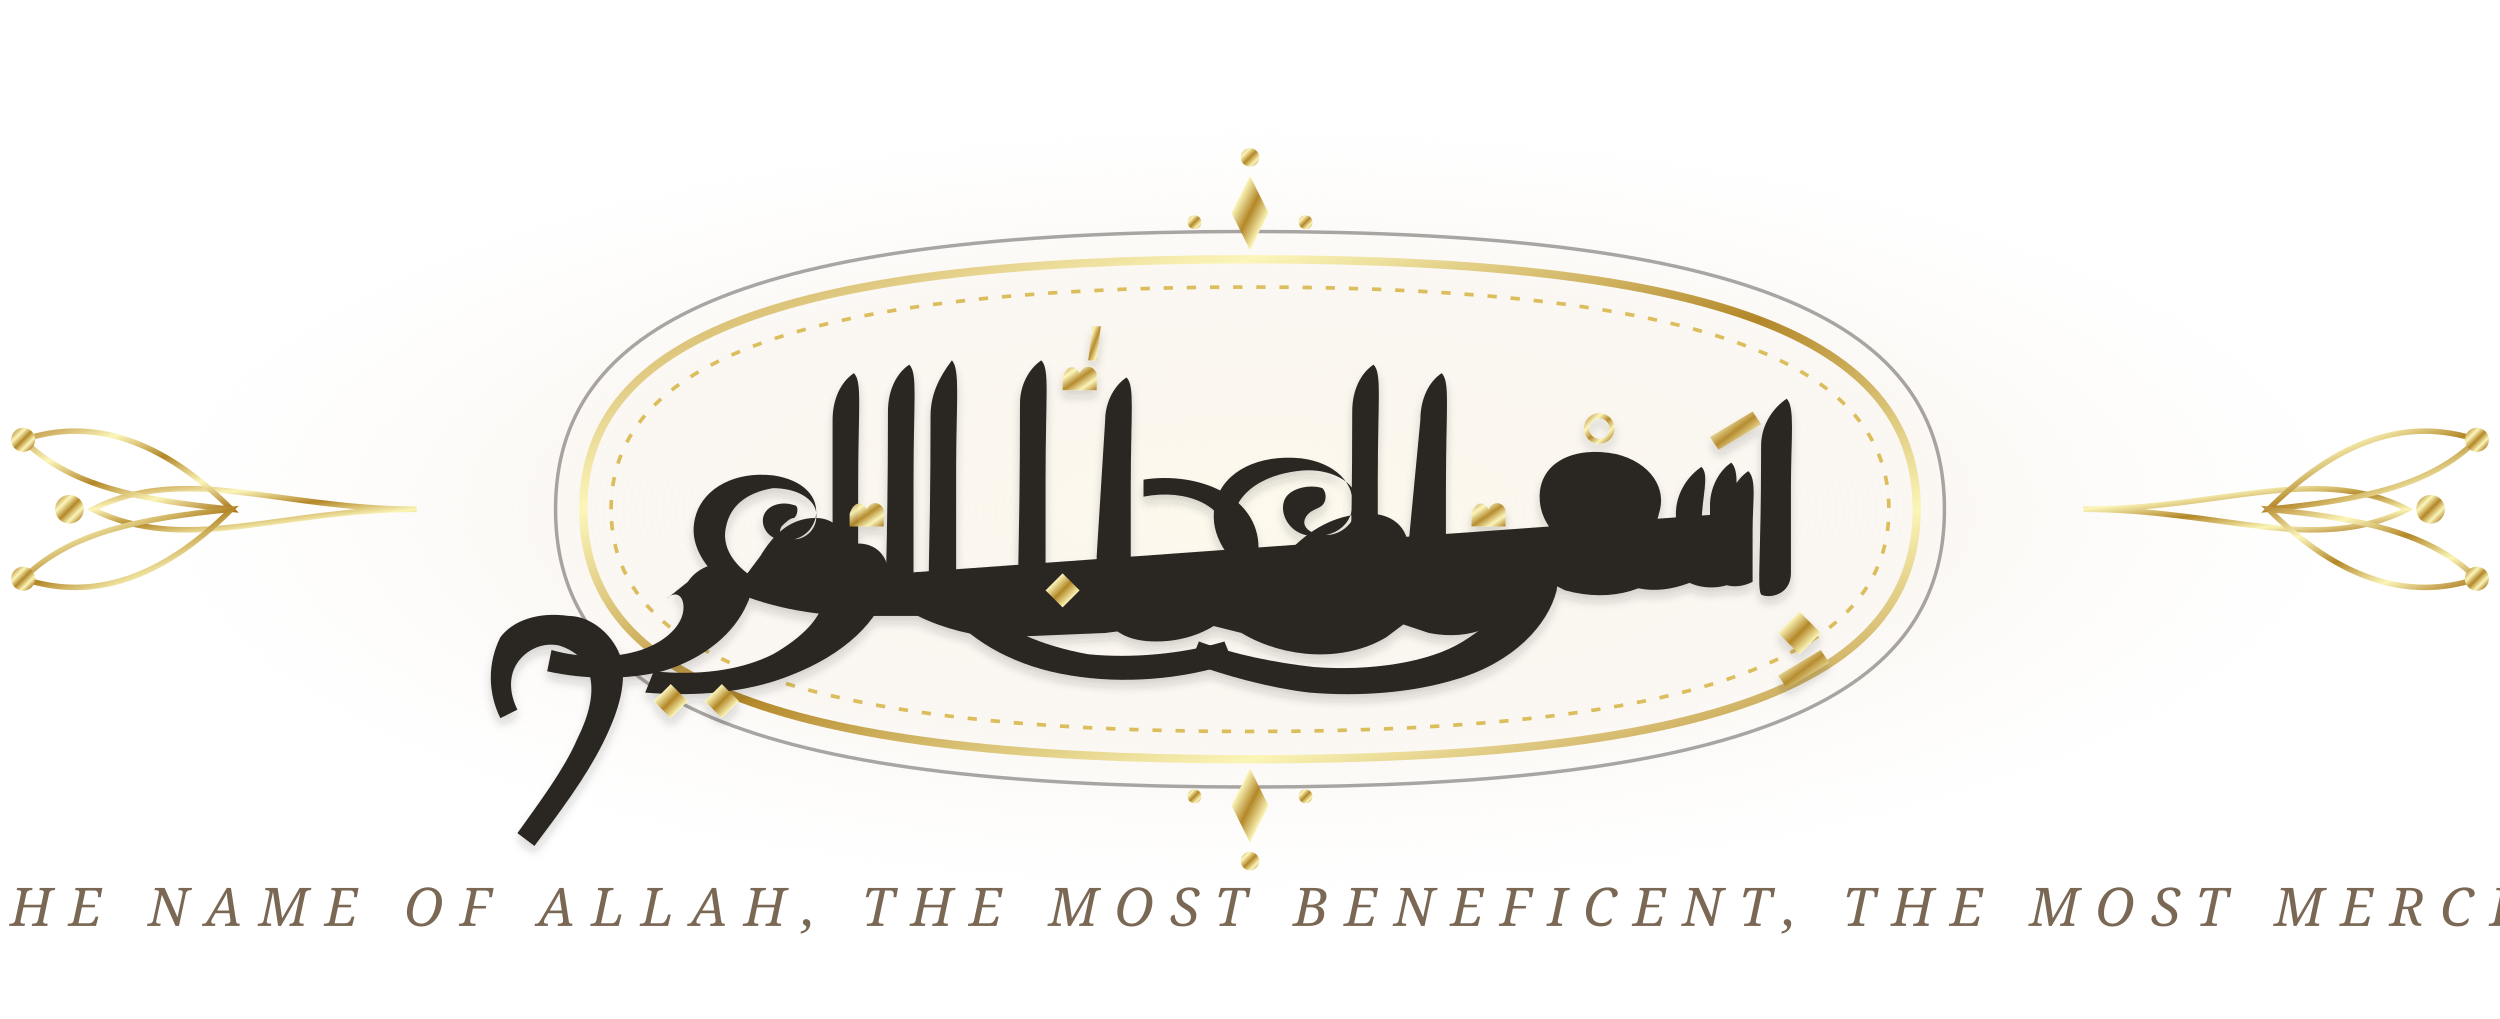
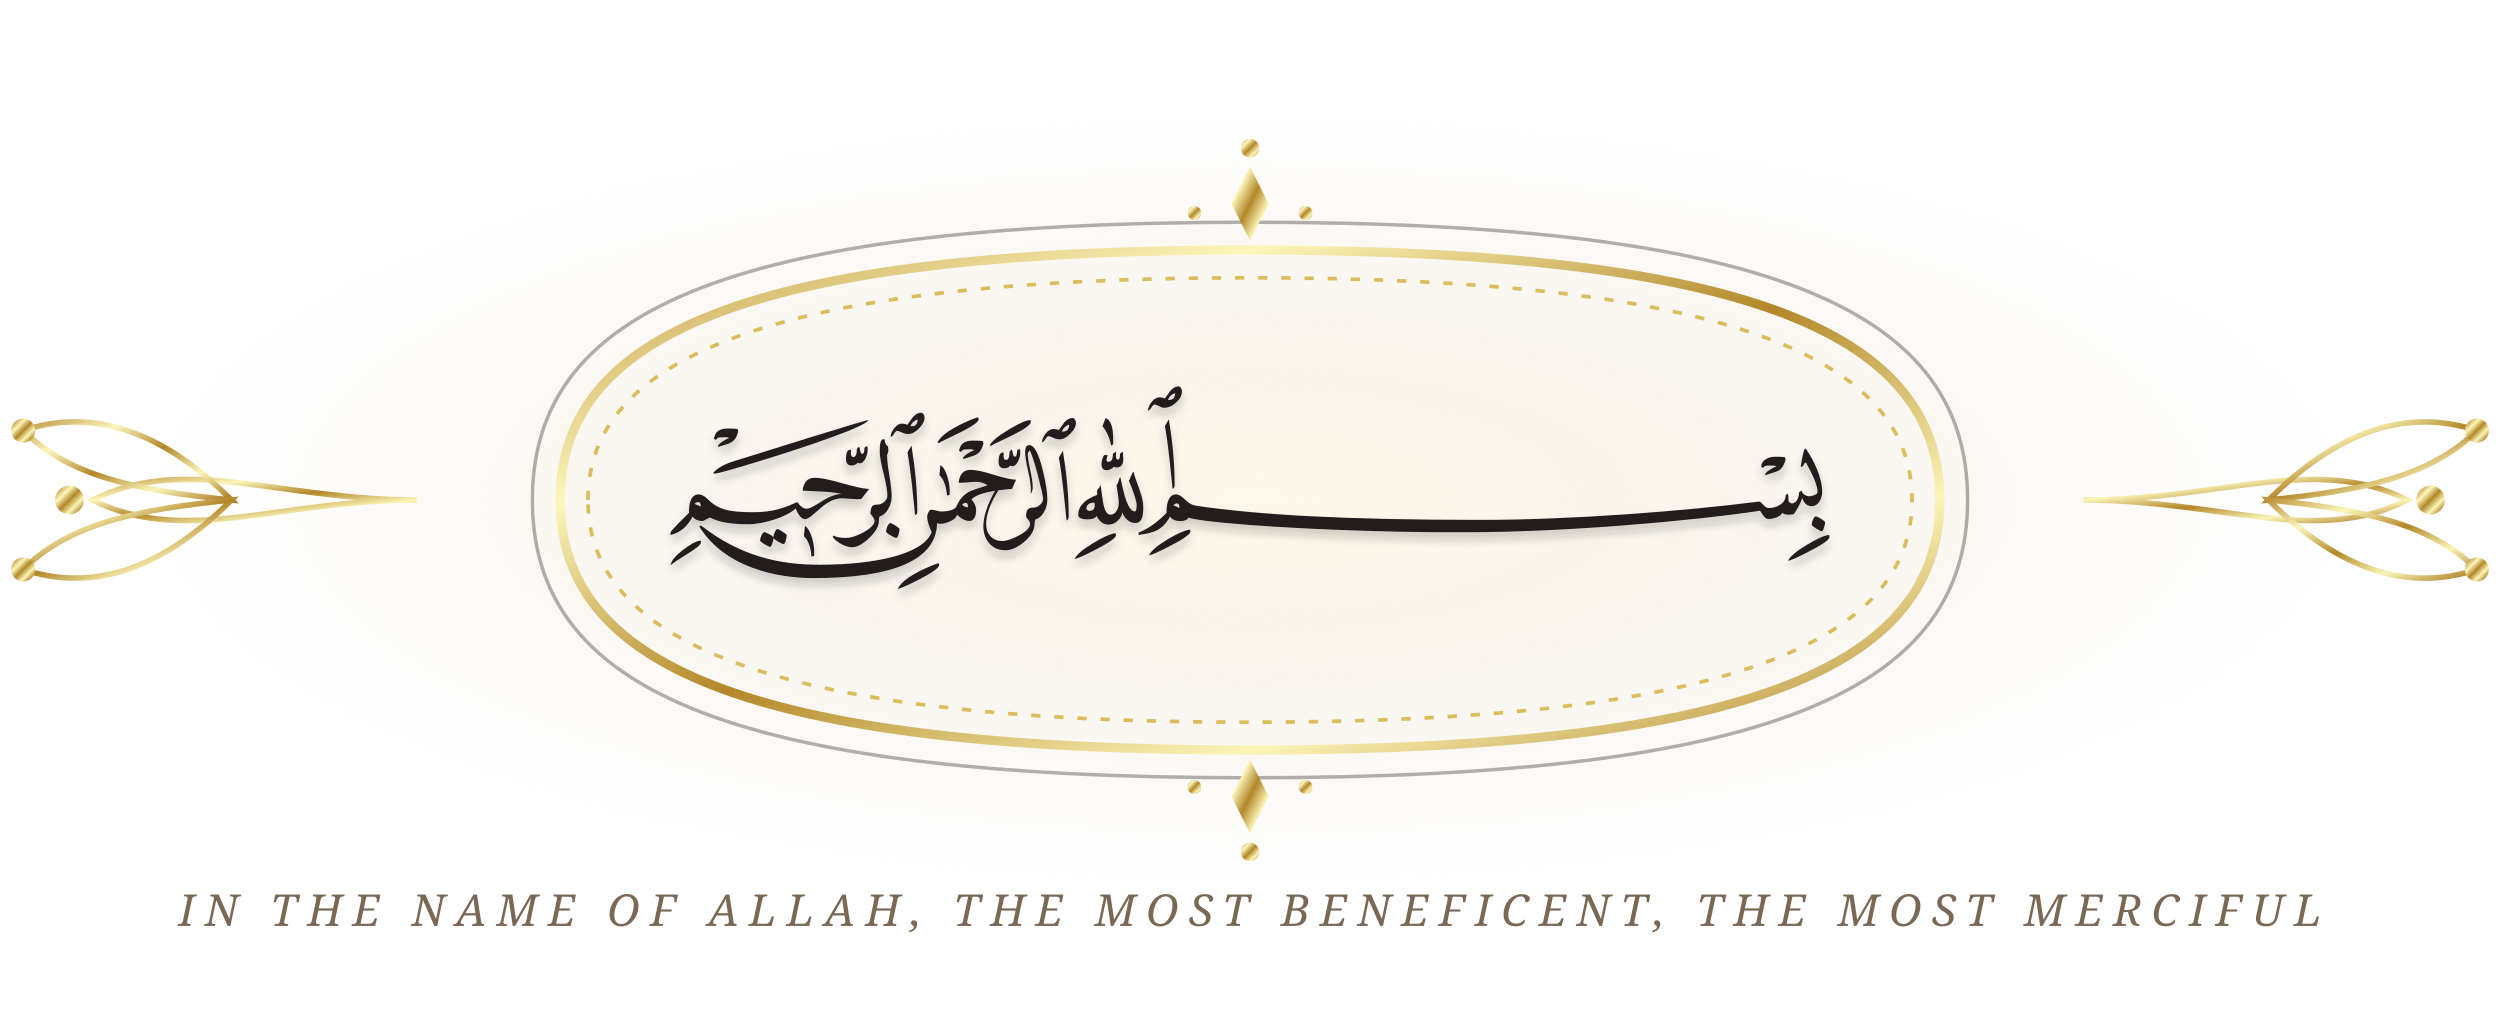
<svg xmlns="http://www.w3.org/2000/svg" viewBox="0 0 540 220" width="100%" height="100%">
  <defs>
    <linearGradient id="goldSheen" x1="0%" y1="0%" x2="100%" y2="100%">
      <stop offset="0%" stop-color="#BF953F" />
      <stop offset="25%" stop-color="#FCF6BA" />
      <stop offset="50%" stop-color="#B38728" />
      <stop offset="75%" stop-color="#FBF5B7" />
      <stop offset="100%" stop-color="#AA771C" />
    </linearGradient>
-     <linearGradient id="softGold" x1="0%" y1="0%" x2="100%" y2="0%">
-       <stop offset="0%" stop-color="#D4AF37" stop-opacity="0.1" />
-       <stop offset="50%" stop-color="#D4AF37" stop-opacity="0.9" />
-       <stop offset="100%" stop-color="#D4AF37" stop-opacity="0.1" />
-     </linearGradient>
    <radialGradient id="shamsaGlow" cx="50%" cy="50%" r="50%">
-       <stop offset="0%" stop-color="#FDF8E8" stop-opacity="0.8" />
-       <stop offset="60%" stop-color="#F4ECE1" stop-opacity="0.4" />
+       <stop offset="0%" stop-color="#FDF8E8" stop-opacity="0.95" />
+       <stop offset="60%" stop-color="#F4ECE1" stop-opacity="0.45" />
      <stop offset="100%" stop-color="#FAF8F5" stop-opacity="0" />
    </radialGradient>
    <filter id="subtleShadow" x="-10%" y="-10%" width="120%" height="120%">
-       <feDropShadow dx="0" dy="1.5" stdDeviation="1" flood-color="#2C2523" flood-opacity="0.18" />
+       <feDropShadow dx="0" dy="1.5" stdDeviation="1" flood-color="#241E1C" flood-opacity="0.22" />
    </filter>
  </defs>
-   <ellipse cx="270" cy="110" rx="240" ry="85" fill="url(#shamsaGlow)" />
+   <ellipse cx="270" cy="108" rx="240" ry="85" fill="url(#shamsaGlow)" />
  <g stroke="url(#goldSheen)" stroke-width="1.2" fill="none">
-     <path d="M 90 110 C 60 110, 40 100, 20 110 C 40 120, 60 110, 90 110 Z" />
-     <path d="M 50 110 C 35 95, 20 90, 5 95 C 15 105, 30 108, 50 110 Z" />
-     <path d="M 50 110 C 35 125, 20 130, 5 125 C 15 115, 30 112, 50 110 Z" />
-     <circle cx="5" cy="95" r="2" fill="url(#goldSheen)" />
-     <circle cx="5" cy="125" r="2" fill="url(#goldSheen)" />
-     <circle cx="15" cy="110" r="2.5" fill="url(#goldSheen)" />
-     <path d="M 450 110 C 480 110, 500 100, 520 110 C 500 120, 480 110, 450 110 Z" />
-     <path d="M 490 110 C 505 95, 520 90, 535 95 C 525 105, 510 108, 490 110 Z" />
-     <path d="M 490 110 C 505 125, 520 130, 535 125 C 525 115, 510 112, 490 110 Z" />
-     <circle cx="535" cy="95" r="2" fill="url(#goldSheen)" />
-     <circle cx="535" cy="125" r="2" fill="url(#goldSheen)" />
-     <circle cx="525" cy="110" r="2.5" fill="url(#goldSheen)" />
+     <path d="M 90 108 C 60 108, 40 98, 20 108 C 40 118, 60 108, 90 108 Z" />
+     <path d="M 50 108 C 35 93, 20 88, 5 93 C 15 103, 30 106, 50 108 Z" />
+     <path d="M 50 108 C 35 123, 20 128, 5 123 C 15 113, 30 110, 50 108 Z" />
+     <circle cx="5" cy="93" r="2" fill="url(#goldSheen)" />
+     <circle cx="5" cy="123" r="2" fill="url(#goldSheen)" />
+     <circle cx="15" cy="108" r="2.5" fill="url(#goldSheen)" />
+     <path d="M 450 108 C 480 108, 500 98, 520 108 C 500 118, 480 108, 450 108 Z" />
+     <path d="M 490 108 C 505 93, 520 88, 535 93 C 525 103, 510 106, 490 108 Z" />
+     <path d="M 490 108 C 505 123, 520 128, 535 123 C 525 113, 510 110, 490 108 Z" />
+     <circle cx="535" cy="93" r="2" fill="url(#goldSheen)" />
+     <circle cx="535" cy="123" r="2" fill="url(#goldSheen)" />
+     <circle cx="525" cy="108" r="2.5" fill="url(#goldSheen)" />
  </g>
-   <path d="M 120 110 C 120 70, 160 50, 270 50 C 380 50, 420 70, 420 110 C 420 150, 380 170, 270 170 C 160 170, 120 150, 120 110 Z" fill="none" stroke="#2C2523" stroke-width="0.75" stroke-opacity="0.4" />
-   <path d="M 126 110 C 126 75, 164 56, 270 56 C 376 56, 414 75, 414 110 C 414 145, 376 164, 270 164 C 164 164, 126 145, 126 110 Z" fill="none" stroke="url(#goldSheen)" stroke-width="1.8" />
-   <path d="M 132 110 C 132 80, 168 62, 270 62 C 372 62, 408 80, 408 110 C 408 140, 372 158, 270 158 C 168 158, 132 140, 132 110 Z" fill="none" stroke="#D4AF37" stroke-width="0.8" stroke-dasharray="2 3" stroke-opacity="0.8" />
+   <path d="M 115 108 C 115 68, 155 48, 270 48 C 385 48, 425 68, 425 108 C 425 148, 385 168, 270 168 C 155 168, 115 148, 115 108 Z" fill="none" stroke="#241E1C" stroke-width="0.75" stroke-opacity="0.35" />
+   <path d="M 121 108 C 121 73, 160 54, 270 54 C 380 54, 419 73, 419 108 C 419 143, 380 162, 270 162 C 160 162, 121 143, 121 108 Z" fill="none" stroke="url(#goldSheen)" stroke-width="2" />
+   <path d="M 127 108 C 127 78, 165 60, 270 60 C 375 60, 413 78, 413 108 C 413 138, 375 156, 270 156 C 165 156, 127 138, 127 108 Z" fill="none" stroke="#D4AF37" stroke-width="0.8" stroke-dasharray="2 3" stroke-opacity="0.8" />
  <g fill="url(#goldSheen)" stroke="none">
-     <path d="M 270 38 L 274 46 L 270 54 L 266 46 Z" />
-     <circle cx="270" cy="34" r="2" />
-     <circle cx="258" cy="48" r="1.5" />
-     <circle cx="282" cy="48" r="1.5" />
-     <path d="M 270 182 L 274 174 L 270 166 L 266 174 Z" />
-     <circle cx="270" cy="186" r="2" />
-     <circle cx="258" cy="172" r="1.5" />
-     <circle cx="282" cy="172" r="1.5" />
+     <path d="M 270 36 L 274 44 L 270 52 L 266 44 Z" />
+     <circle cx="270" cy="32" r="2" />
+     <circle cx="258" cy="46" r="1.5" />
+     <circle cx="282" cy="46" r="1.5" />
+     <path d="M 270 180 L 274 172 L 270 164 L 266 172 Z" />
+     <circle cx="270" cy="184" r="2" />
+     <circle cx="258" cy="170" r="1.5" />
+     <circle cx="282" cy="170" r="1.5" />
  </g>
-   <g fill="#2C2523" filter="url(#subtleShadow)">
-     <g transform="translate(270, 122) scale(0.92)">
-       <path d="M -75 -35 C -75 -40, -73 -44, -70 -48 C -68 -46, -69 -38, -69 -22 L -69 2 C -69 8, -73 10, -75 9 C -76 7, -75 0, -75 -35 Z" />
-       <path d="M -54 -38 C -54 -42, -52 -46, -49 -48 C -47 -46, -48 -40, -48 -20 L -48 6 C -48 10, -52 11, -54 9 C -55 7, -54 0, -54 -38 Z" />
-       <path d="M -34 -34 C -34 -38, -32 -42, -29 -44 C -27 -42, -28 -36, -28 -18 L -28 0 C -28 12, -18 14, -12 10 C -7 7, -5 2, -5 -5 C -5 -14, -15 -18, -25 -16 L -25 -20 C -12 -22, 2 -16, 2 -4 C 2 8, -8 18, -22 18 C -36 18, -36 8, -36 -2 L -34 -34 Z" />
-       <path d="M 120 -28 C 120 -33, 123 -37, 126 -39 C 128 -37, 127 -30, 127 -18 L 127 2 C 127 7, 122 8, 120 7 C 119 5, 120 0, 120 -28 Z" />
-       <path d="M 112 -12 C 112 -16, 114 -20, 117 -22 C 119 -20, 118 -15, 118 -8 L 118 4 C 114 6, 110 5, 108 2 L 108 -14 C 108 -18, 110 -22, 113 -24 C 115 -22, 114 -17, 114 -10 L 114 4 C 110 6, 104 6, 100 2 L 100 -12 C 100 -17, 103 -21, 106 -23 C 108 -21, 106 -16, 106 -9 L 106 3 C 98 7, 90 7, 84 2 L 78 -2 C 72 -6, 68 -10, 68 -16 C 68 -24, 76 -28, 86 -26 C 94 -24, 98 -18, 96 -12 C 95 -7, 90 -4, 84 -5 C 79 -6, 76 -10, 77 -14 C 78 -18, 83 -20, 87 -19 C 89 -19, 89 -17, 88 -15 C 87 -14, 84 -13, 82 -11 C 80 -8, 83 -4, 88 -3 C 93 -2, 98 -4, 101 -8 L 101 -2 C 95 6, 85 9, 74 6 L 68 3 L 64 8 C 60 14, 52 18, 42 16 L 36 14 L 32 17 C 22 23, 8 22, -2 16 L -10 14 C -18 13, -25 15, -34 16 L -58 17 C -64 17, -72 15, -78 12 L -92 12 C -102 12, -114 10, -124 5 Z" />
-       <path d="M 124 16 L 129 11 L 134 16 L 129 21 Z" fill="url(#goldSheen)" />
-       <path d="M 24 -36 C 24 -41, 26 -45, 29 -47 C 31 -45, 30 -39, 30 -20 L 30 5 C 30 9, 26 11, 24 9 C 23 7, 24 0, 24 -36 Z" />
-       <path d="M 40 -34 C 40 -39, 42 -43, 45 -45 C 47 -43, 46 -37, 46 -18 L 46 4 C 44 8, 38 9, 36 8 L 40 -34 Z" />
-       <path d="M 52 4 C 54 -2, 58 -6, 64 -6 C 70 -6, 73 -1, 72 6 C 70 14, 62 23, 48 27 C 38 30, 26 31, 14 30 C 5 29, -6 26, -14 23 L -12 18 C -4 21, 6 23, 15 24 C 28 25, 42 23, 50 18 C 58 13, 62 8, 62 4 C 62 0, 58 0, 56 3 Z" />
-       <path d="M 10 -4 C 15 -9, 21 -12, 28 -12 C 34 -12, 38 -8, 37 -2 C 36 4, 30 8, 22 9 C 14 10, 6 8, 0 3 C -6 -2, -10 -8, -8 -15 C -6 -22, 2 -26, 12 -25 C 20 -24, 25 -19, 24 -13 C 23 -8, 18 -6, 13 -7 C 9 -8, 7 -12, 8 -15 C 9 -18, 14 -19, 17 -18 C 18 -17, 18 -15, 17 -14 C 16 -13, 14 -13, 13 -11 C 12 -9, 14 -7, 18 -7 C 22 -7, 26 -11, 25 -16 C 24 -20, 18 -23, 11 -22 C 3 -21, -3 -17, -4 -11 C -5 -6, -2 -1, 4 3 L 10 -4 Z" />
-       <path d="M -70 12 C -65 18, -55 24, -42 26 C -30 28, -16 27, -4 23 L -6 18 C -16 21, -28 22, -38 21 C -49 19, -58 15, -63 10 Z" />
-       <path d="M -48 6 L -44 2 L -40 6 L -44 10 Z" fill="url(#goldSheen)" />
-       <path d="M -85 -36 C -85 -41, -83 -45, -80 -47 C -78 -45, -79 -39, -79 -20 L -79 4 C -79 8, -83 10, -85 8 C -86 6, -85 0, -85 -36 Z" />
-       <path d="M -98 -34 C -98 -39, -96 -43, -93 -45 C -91 -43, -92 -37, -92 -18 L -92 2 C -92 7, -96 9, -98 7 L -98 -34 Z" />
-       <path d="M -102 3 C -100 -2, -96 -5, -92 -5 C -87 -5, -84 -1, -85 5 C -87 13, -95 21, -108 26 C -118 30, -130 31, -142 30 L -140 25 C -130 26, -120 25, -112 21 C -105 17, -100 12, -100 7 C -100 2, -103 2, -105 4 Z" />
-       <path d="M -115 -2 C -112 -7, -108 -11, -102 -11 C -97 -11, -94 -7, -95 -2 C -96 4, -101 7, -108 8 C -114 9, -120 7, -125 3 C -129 -1, -132 -6, -130 -12 C -128 -18, -121 -22, -112 -21 C -105 -20, -101 -16, -102 -11 C -103 -7, -107 -5, -111 -6 C -114 -7, -115 -10, -114 -12 C -113 -14, -110 -15, -107 -14 C -106 -14, -106 -12, -107 -11 C -108 -11, -109 -10, -110 -9 C -111 -7, -110 -6, -107 -6 C -104 -6, -101 -9, -102 -13 C -103 -16, -107 -18, -112 -18 C -118 -17, -122 -14, -123 -9 C -124 -5, -122 -1, -118 2 L -115 -2 Z" />
-       <path d="M -132 4 C -130 1, -126 -1, -122 0 C -118 1, -116 5, -118 9 C -121 16, -128 22, -138 25 C -146 27, -156 27, -165 25 L -164 20 C -157 22, -149 22, -143 20 C -137 18, -133 14, -133 10 C -133 7, -135 6, -137 8 Z" />
-       <path d="M -140 32 L -136 28 L -132 32 L -136 36 Z" fill="url(#goldSheen)" />
-       <path d="M -128 32 L -124 28 L -120 32 L -124 36 Z" fill="url(#goldSheen)" />
-       <path d="M -160 12 C -155 12, -150 16, -148 21 C -146 27, -148 34, -152 42 C -156 50, -162 58, -168 66 L -172 63 C -167 56, -161 48, -158 41 C -155 35, -154 30, -155 26 C -156 22, -159 20, -162 19 C -166 18, -170 20, -172 23 C -174 26, -174 30, -172 34 L -176 36 C -179 30, -179 23, -176 17 C -173 13, -167 11, -160 12 Z" />
-       <g fill="url(#goldSheen)" opacity="0.95">
-         <path d="M -44 -44 C -43 -47, -41 -47, -40 -45 C -39 -47, -37 -47, -36 -45 L -36 -41 L -44 -41 Z" />
-         <path d="M -38 -48 L -37 -56 L -35 -56 L -36 -48 Z" />
-         <path d="M 52 -12 C 53 -15, 55 -15, 56 -13 C 57 -15, 59 -15, 60 -13 L 60 -9 L 52 -9 Z" />
-         <path d="M 108 -30 L 118 -36 L 120 -33 L 110 -27 Z" />
-         <path d="M 124 26 L 134 20 L 136 23 L 126 29 Z" />
-         <circle cx="82" cy="-32" r="3" fill="none" stroke="url(#goldSheen)" stroke-width="1.2" />
-         <path d="M -94 -12 C -93 -15, -91 -15, -90 -13 C -89 -15, -87 -15, -86 -13 L -86 -9 L -94 -9 Z" />
-       </g>
+   <g filter="url(#subtleShadow)">
+     <g transform="translate(270, 78) scale(0.0162)">
+       <path fill="#241E1C" d="M7726 2346c0,33 -87,96 -261,186 -165,86 -261,129 -289,129 24,-55 106,-124 245,-209 135,-82 234,-127 298,-134 5,3 7,12 7,28z" id="path2283" />
+       <path fill="#241E1C" d="M7668 2149c0,14 -4,36 -13,66 -11,35 -21,53 -30,53 -14,0 -39,-12 -77,-36 -37,-24 -57,-41 -59,-52l0 0c0,-18 6,-40 17,-65 12,-30 26,-45 40,-45 10,0 32,11 68,33 36,23 54,38 54,46z" id="path2285" />
+       <path fill="#241E1C" d="M7140 1316c0,8 -7,28 -22,61 -19,47 -53,80 -102,96 -48,17 -96,33 -143,48l-4 -7c0,-17 22,-39 64,-66 35,-22 65,-38 90,-47 -26,-6 -40,-9 -44,-9 -69,0 -106,2 -112,7 -20,17 -29,25 -27,25 -4,0 -23,-8 -23,-13 0,-96 104,-136 184,-136 67,0 108,2 124,5 10,3 15,15 15,36z" id="path2287" />
+       <path fill="#241E1C" d="M-795 2273c0,34 -87,96 -261,186 -163,86 -260,129 -289,129 25,-56 105,-125 242,-209 132,-79 232,-123 300,-132 5,1 8,10 8,26z" id="path2289" />
+       <path fill="#241E1C" d="M-1005 1650c0,31 -9,49 -27,52 -15,-140 -29,-280 -44,-420 -18,-161 -37,-300 -58,-416l51 -90c52,305 78,596 78,874z" id="path2291" />
+       <path fill="#241E1C" d="M-1787 2320c0,35 -87,98 -261,188 -165,86 -261,129 -289,129 24,-56 105,-125 242,-208 132,-81 232,-125 299,-134 6,1 9,9 9,25z" id="path2293" />
+       <path fill="#241E1C" d="M-1689 1302c0,77 -29,116 -88,116 -21,0 -34,-5 -37,-14 -6,12 -19,24 -39,35 -21,10 -38,16 -53,16 -49,0 -74,-27 -74,-80 0,-38 11,-79 34,-122l47 0c0,7 -2,18 -8,32 -5,14 -7,25 -7,33 0,17 9,25 27,25 39,0 59,-35 59,-107l44 -30c-2,10 -3,32 -3,64 0,30 9,44 29,44 17,0 25,-26 25,-79l37 -29c5,67 7,99 7,96z" id="path2295" />
+       <path fill="#241E1C" d="M-1824 1109l-29 17c-4,-37 -17,-83 -41,-137 -24,-54 -48,-94 -73,-120l41 -110c68,21 102,118 102,291l0 59z" id="path2297" />
+       <path fill="#241E1C" d="M-4004 1729c0,25 -1,44 -2,56l-35 7c-1,-46 -10,-95 -26,-146 -20,-58 -45,-100 -74,-125l13 -134c39,23 70,75 93,156 21,68 31,130 31,186z" id="path2299" />
+       <path fill="#241E1C" d="M-3555 1101c0,8 -7,28 -21,61 -20,46 -55,79 -105,98 -47,15 -94,30 -142,46 -1,-6 -2,-9 -2,-9 0,-17 21,-39 63,-66 36,-22 66,-37 90,-45 -24,-7 -39,-11 -44,-11 -67,0 -104,3 -112,9 -1,1 -5,6 -12,13 -7,8 -12,12 -15,12 -2,0 -7,-2 -14,-6 -6,-4 -10,-7 -10,-9 0,-9 5,-25 16,-49 22,-56 79,-85 169,-85 66,0 108,2 123,5 11,3 16,15 16,36z" id="path2301" />
+       <path fill="#241E1C" d="M-3618 776c0,33 -75,87 -225,164 -94,46 -188,92 -281,137 -6,9 -18,14 -36,14l-8 -2c44,-99 196,-203 455,-310 51,-20 80,-30 87,-30l1 0c5,11 7,20 7,27z" id="path2303" />
+       <path fill="#241E1C" d="M-3063 1218c0,37 -9,75 -27,113 -21,47 -48,70 -81,70 -6,0 -15,-3 -29,-7 -17,24 -43,35 -79,35 -49,0 -73,-30 -73,-91 0,-80 20,-120 59,-120 5,0 8,3 9,10 1,3 1,10 0,19 -1,10 -2,15 -2,15 0,37 11,56 32,56 32,0 48,-37 48,-110l25 -29c8,1 14,17 18,48 4,31 13,47 28,47 20,0 30,-28 30,-83l36 -22c4,9 6,25 6,49z" id="path2305" />
+       <path fill="#241E1C" d="M-2922 811c0,34 -74,90 -224,166 -94,47 -189,92 -282,137 -7,10 -19,14 -38,14l-6 -2c25,-55 110,-126 255,-213 140,-85 237,-127 290,-127 3,17 5,25 5,25z" id="path2307" />
+       <path fill="#241E1C" d="M-2417 2071c0,32 -10,49 -29,53 -15,-140 -30,-280 -44,-420 -18,-162 -37,-301 -58,-417l53 -91c52,322 78,613 78,875z" id="path2309" />
+       <path fill="#241E1C" d="M-7321 2418c0,-14 -3,-23 -7,-25 -58,8 -136,50 -235,127 -109,84 -163,155 -163,215l0 -12c18,-20 94,-72 229,-156 117,-71 176,-120 176,-149z" id="path2311" />
+       <path fill="#241E1C" d="M-6353 2357c0,14 -4,36 -13,66 -12,35 -22,53 -31,53 -13,0 -39,-12 -77,-35 -38,-23 -58,-40 -60,-51l2 0c1,-21 7,-42 18,-66 10,-23 24,-38 39,-46 82,34 122,60 122,79z" id="path2313" />
+       <path fill="#241E1C" d="M-6177 2320c0,14 -4,36 -11,66 -11,35 -21,53 -31,53 -13,0 -39,-12 -78,-35 -38,-23 -58,-40 -61,-52l2 0c0,-14 6,-36 17,-64 13,-33 26,-49 37,-49 8,0 31,12 69,35 38,24 56,39 56,46z" id="path2315" />
+       <path fill="#241E1C" d="M-5811 2540c0,26 0,45 -2,58l-35 7c-1,-47 -10,-95 -25,-146 -21,-59 -46,-100 -75,-125l14 -136c38,24 69,76 93,156 20,67 30,129 30,186z" id="path2317" />
+       <path fill="#241E1C" d="M-6825 940c0,8 -7,28 -20,61 -20,46 -55,79 -105,98 -48,15 -95,30 -143,46 -1,-6 -1,-8 -1,-8 0,-17 21,-39 64,-67 36,-23 66,-38 90,-45 -24,-7 -39,-10 -44,-10 -67,0 -104,2 -112,8 -1,1 -5,6 -13,14 -7,8 -12,11 -14,11 -4,0 -8,-2 -15,-5 -6,-4 -9,-8 -9,-10 0,-9 5,-25 15,-49 23,-56 79,-85 170,-85 70,0 111,2 123,6 9,2 14,14 14,35z" id="path2319" />
+       <path fill="#241E1C" d="M-4145 2720c0,35 -86,97 -260,188 -165,84 -262,127 -290,127 45,-100 197,-203 456,-310 50,-20 79,-31 86,-31l3 2c4,9 5,17 5,24z" id="path2321" />
+       <path fill="#241E1C" d="M-5086 788c-32,46 -217,130 -555,250 -266,95 -579,198 -940,308 -329,100 -515,152 -559,156l-15 -12c39,-50 110,-96 211,-135 21,-8 103,-34 248,-78 273,-86 546,-171 819,-256 505,-157 768,-235 791,-235l0 2z" id="path2323" />
+       <path fill="#241E1C" d="M-4673 2239c0,13 -4,35 -12,66 -10,35 -20,52 -30,52 -14,0 -40,-11 -78,-34 -38,-23 -59,-41 -61,-52l2 0c0,-17 6,-40 18,-69 13,-28 26,-43 39,-43 9,0 32,12 68,34 36,23 54,38 54,46z" id="path2325" />
+       <path fill="#241E1C" d="M-4778 1804c0,55 -13,108 -41,159 -30,57 -70,93 -118,107 -8,13 -12,35 -12,64 0,68 -43,142 -128,224 -85,82 -161,123 -229,123 -43,0 -91,-14 -144,-42 -53,-29 -92,-61 -115,-97l18 -17c21,22 77,32 168,32 56,0 130,-24 222,-72 100,-55 151,-107 151,-156 0,-16 -8,-33 -22,-51 -21,-27 -32,-42 -34,-46 4,-49 12,-82 24,-97 12,-15 39,-23 81,-23 27,0 54,-12 81,-36 27,-25 41,-50 41,-77 0,-68 -17,-169 -51,-302 -34,-133 -51,-232 -51,-296 0,-106 16,-159 47,-159l19 3c0,43 15,74 44,93 3,23 5,43 5,59 0,7 -3,17 -8,31 -6,13 -9,23 -9,27 0,61 10,152 31,274 20,122 30,214 30,275z" id="path2327" />
+       <path fill="#241E1C" d="M-5098 1181c0,37 -9,75 -27,113 -21,46 -49,69 -81,69 -6,0 -16,-2 -29,-6 -17,23 -43,35 -78,35 -50,0 -74,-30 -74,-91 0,-80 19,-120 59,-120 4,0 7,3 8,10 1,4 1,11 0,20 -1,10 -1,15 -1,15 0,36 10,54 32,54 31,0 47,-36 47,-110l26 -27c7,1 14,17 18,48 5,30 14,45 29,45 19,0 29,-27 29,-83l35 -22c5,12 7,28 7,50z" id="path2329" />
+       <path fill="#241E1C" d="M-4436 2002c0,30 -9,47 -29,51 -14,-140 -29,-280 -44,-420 -18,-162 -37,-301 -57,-417l52 -90c52,322 78,614 78,876z" id="path2331" />
+       <path fill="#241E1C" d="M-822 2086c-12,31 -47,46 -105,46 -69,0 -115,-20 -139,-61 -44,85 -101,146 -171,183 -55,28 -138,50 -249,64l0 -32c124,-47 249,-135 373,-262 0,-165 43,-247 130,-247 31,0 70,23 118,71 48,47 93,73 134,76l0 3c850,125 2005,190 3805,190 1216,0 2676,-113 3714,-244 34,-4 69,86 127,86 103,0 228,-55 228,-174l28 -17c6,17 10,50 10,98 0,13 31,31 42,31 73,0 98,-91 98,-149l36 -21c2,45 60,75 100,75 30,0 111,-19 111,-58 0,-74 -51,-205 -155,-392 -9,0 -19,9 -30,29 -11,20 -23,30 -36,30l-4 -2c24,-162 45,-244 63,-244l5 2c107,158 218,383 218,577 0,78 -46,190 -138,190 -61,0 -104,-36 -127,-108 -34,90 -73,162 -116,216 -48,5 -110,15 -150,-18 -31,57 -129,81 -188,81 -53,0 -106,-110 -108,-110 -950,142 -2632,286 -3885,286l0 0c-4,0 -8,0 -13,0 -4,0 -8,0 -12,0l0 0c-1567,10 -3466,-108 -3714,-195zm-119 -128c0,-41 -11,-61 -33,-61 -15,0 -31,8 -49,25l82 36z" id="path2333" />
+       <path fill="#241E1C" d="M-907 402c0,54 -26,104 -78,150 -51,47 -105,70 -159,70 -20,0 -43,-7 -70,-21 -27,-15 -45,-22 -57,-22 -13,0 -28,14 -44,40 -16,27 -31,41 -45,42 3,-41 20,-81 51,-120 31,-39 67,-58 106,-58 19,0 42,5 68,15 25,-34 49,-68 74,-103 34,-39 70,-58 107,-58 13,0 25,7 34,21 9,15 13,29 13,44zm-91 28c-18,2 -37,11 -58,30 -20,19 -32,38 -37,57 2,1 5,1 7,1 27,0 46,-4 56,-13 21,-20 32,-45 32,-75z" id="path2335" />
+       <path fill="#241E1C" d="M-1423 1944c0,61 -5,106 -14,136 -15,52 -46,78 -93,78 -39,0 -75,-14 -106,-42 -32,-28 -54,-61 -65,-99 -8,44 -30,82 -66,114 -36,33 -76,49 -120,49 -68,0 -120,-39 -158,-116 -16,31 -57,46 -120,46 -83,0 -125,-20 -125,-59 0,-116 85,-206 254,-268l-3 -61c10,-12 20,-25 30,-39 10,-13 15,-27 15,-40 12,78 23,156 34,235 18,113 51,170 100,170 37,0 65,-19 85,-56 17,-30 25,-64 25,-104 0,-30 -4,-69 -12,-116 -10,-60 -16,-99 -18,-117 12,-13 22,-32 28,-58 7,-26 15,-44 22,-54 31,141 51,229 61,262 41,132 86,199 134,199 16,0 24,-29 24,-87 0,-27 -14,-81 -42,-161 -23,-67 -44,-121 -63,-161 9,-11 19,-31 29,-61 11,-29 22,-49 32,-61 7,31 33,109 79,234 35,98 53,177 53,237zm-647 -22c0,-13 -2,-25 -5,-35l-10 0c-45,0 -76,18 -92,54 0,3 -1,9 -3,17 0,1 -1,2 -2,3 0,9 4,17 12,25 8,7 17,11 26,11 49,0 74,-25 74,-75z" id="path2337" />
+       <path fill="#241E1C" d="M-4173 2159c-6,489 -579,734 -1650,734 -463,0 -1175,-131 -1520,-688l22 -14c525,410 1041,524 1581,524 759,0 1387,-145 1496,-434 -40,-87 -60,-156 -60,-206 0,-33 14,-64 43,-94l13 0c11,0 32,4 63,12 30,8 52,12 64,12l0 1c120,-3 190,-28 210,-74 37,-87 92,-150 164,-189 34,-18 117,-47 249,-87 -45,-31 -98,-47 -161,-47 -19,0 -56,3 -111,8 -48,5 -86,6 -115,4 13,-114 66,-171 159,-171 67,0 167,21 298,62 136,43 239,66 308,70l-53 123c-53,3 -114,8 -182,17 -109,177 -163,326 -163,449 0,68 19,123 57,164 38,42 90,63 158,63 56,0 130,-24 222,-73 99,-53 149,-105 149,-156 0,-16 -9,-36 -27,-58 -18,-22 -27,-35 -27,-38 0,-46 7,-78 23,-95 15,-17 42,-25 82,-25 27,0 54,-12 81,-37 27,-24 41,-50 41,-77 0,-35 -24,-141 -70,-320 -50,-186 -86,-296 -110,-330 -16,29 -24,44 -24,44 0,47 11,121 33,220 22,100 33,175 33,227 0,33 -9,63 -27,90l2 -43c2,-60 -10,-147 -36,-259 -27,-117 -40,-203 -40,-259 0,-60 18,-89 56,-89 63,0 122,107 176,323 43,175 64,309 64,401 0,56 -13,109 -40,160 -31,57 -70,93 -119,106 -8,14 -12,35 -12,65 0,77 -45,155 -134,232 -90,76 -175,115 -255,115 -90,0 -161,-31 -214,-92 -53,-61 -79,-136 -79,-227 0,-131 52,-289 155,-474 -155,23 -260,61 -314,114 41,46 62,96 62,149 0,35 -6,65 -18,89 -15,33 -38,50 -70,50 -54,0 -109,-28 -166,-82 -13,41 -50,72 -110,95 -34,13 -69,24 -105,25 -28,1 -46,-3 -52,-10zm413 -210c0,-25 1,-59 -34,-59 -15,0 -42,11 -42,29 29,20 44,30 76,30z" id="path2339" />
+       <path fill="#241E1C" d="M-2321 823c0,47 -25,95 -74,145 -50,50 -98,75 -144,75 -27,0 -56,-7 -85,-21 -29,-14 -49,-21 -59,-21 -14,0 -29,13 -45,40 -16,26 -32,40 -47,41 5,-41 22,-80 51,-117 32,-40 67,-60 107,-60 22,0 45,5 68,15 24,-34 49,-69 74,-104 35,-38 71,-57 107,-57 13,0 25,7 34,21 9,14 13,29 13,43zm-91 27c-18,1 -38,12 -58,31 -20,19 -33,38 -37,57 2,2 5,2 8,2 58,0 87,-30 87,-90z" id="path2341" />
+       <path fill="#241E1C" d="M-4339 752c0,46 -25,95 -74,145 -49,50 -97,75 -145,75 -27,0 -55,-7 -84,-21 -30,-14 -50,-21 -61,-21 -14,0 -29,13 -44,40 -16,26 -31,40 -46,41 3,-40 20,-80 52,-119 31,-39 66,-59 105,-59 20,0 42,5 68,16 25,-34 50,-69 75,-104 35,-38 70,-57 106,-57 14,0 25,7 34,21 9,14 14,28 14,43zm-92 29c-18,1 -37,11 -57,30 -21,18 -33,37 -38,56 3,1 6,2 9,2 27,0 45,-4 54,-12 22,-19 32,-44 32,-76z" id="path2343" />
+       <path fill="#241E1C" d="M-5078 1705l-105 133c-17,2 -35,3 -54,3 -22,0 -56,-2 -101,-6 -44,-4 -77,-6 -97,-6 -72,0 -144,24 -217,73 -28,18 -81,62 -159,132 -54,49 -95,73 -122,73 -44,0 -86,-48 -125,-142 -120,111 -418,210 -641,210 -313,0 -435,-58 -502,-90l-93 47c-66,0 -111,-20 -137,-61 -70,136 -169,218 -295,247l0 -32c0,-11 37,-54 112,-130 44,-44 88,-88 134,-132 -2,-165 42,-247 132,-247 14,0 60,8 110,57 139,139 269,181 613,181 273,0 420,-61 589,-135 41,59 82,88 124,88 27,0 66,-16 118,-47 89,-56 141,-86 154,-92 68,-35 132,-55 193,-59 -79,-17 -167,-27 -264,-31 -165,-8 -249,-12 -254,-12 14,-114 67,-171 159,-171 83,0 202,24 359,70 166,48 289,75 369,79zm-2245 234c0,-28 -6,-47 -17,-56 -3,-2 -6,-3 -7,-3l-12 0c-15,0 -31,8 -47,24l83 35z" id="path2345" />
    </g>
  </g>
-   <text x="270" y="200" font-family="'Cormorant Garamond', 'Cinzel', Georgia, serif" font-size="11.5" font-style="italic" letter-spacing="3.5" text-anchor="middle" fill="#7A6855">
+   <text x="270" y="200" font-family="'Cormorant Garamond', 'Cinzel', Georgia, serif" font-size="9.5" font-style="italic" letter-spacing="2.2" text-anchor="middle" fill="#7A6855">
    IN THE NAME OF ALLAH, THE MOST BENEFICENT, THE MOST MERCIFUL
  </text>
</svg>
